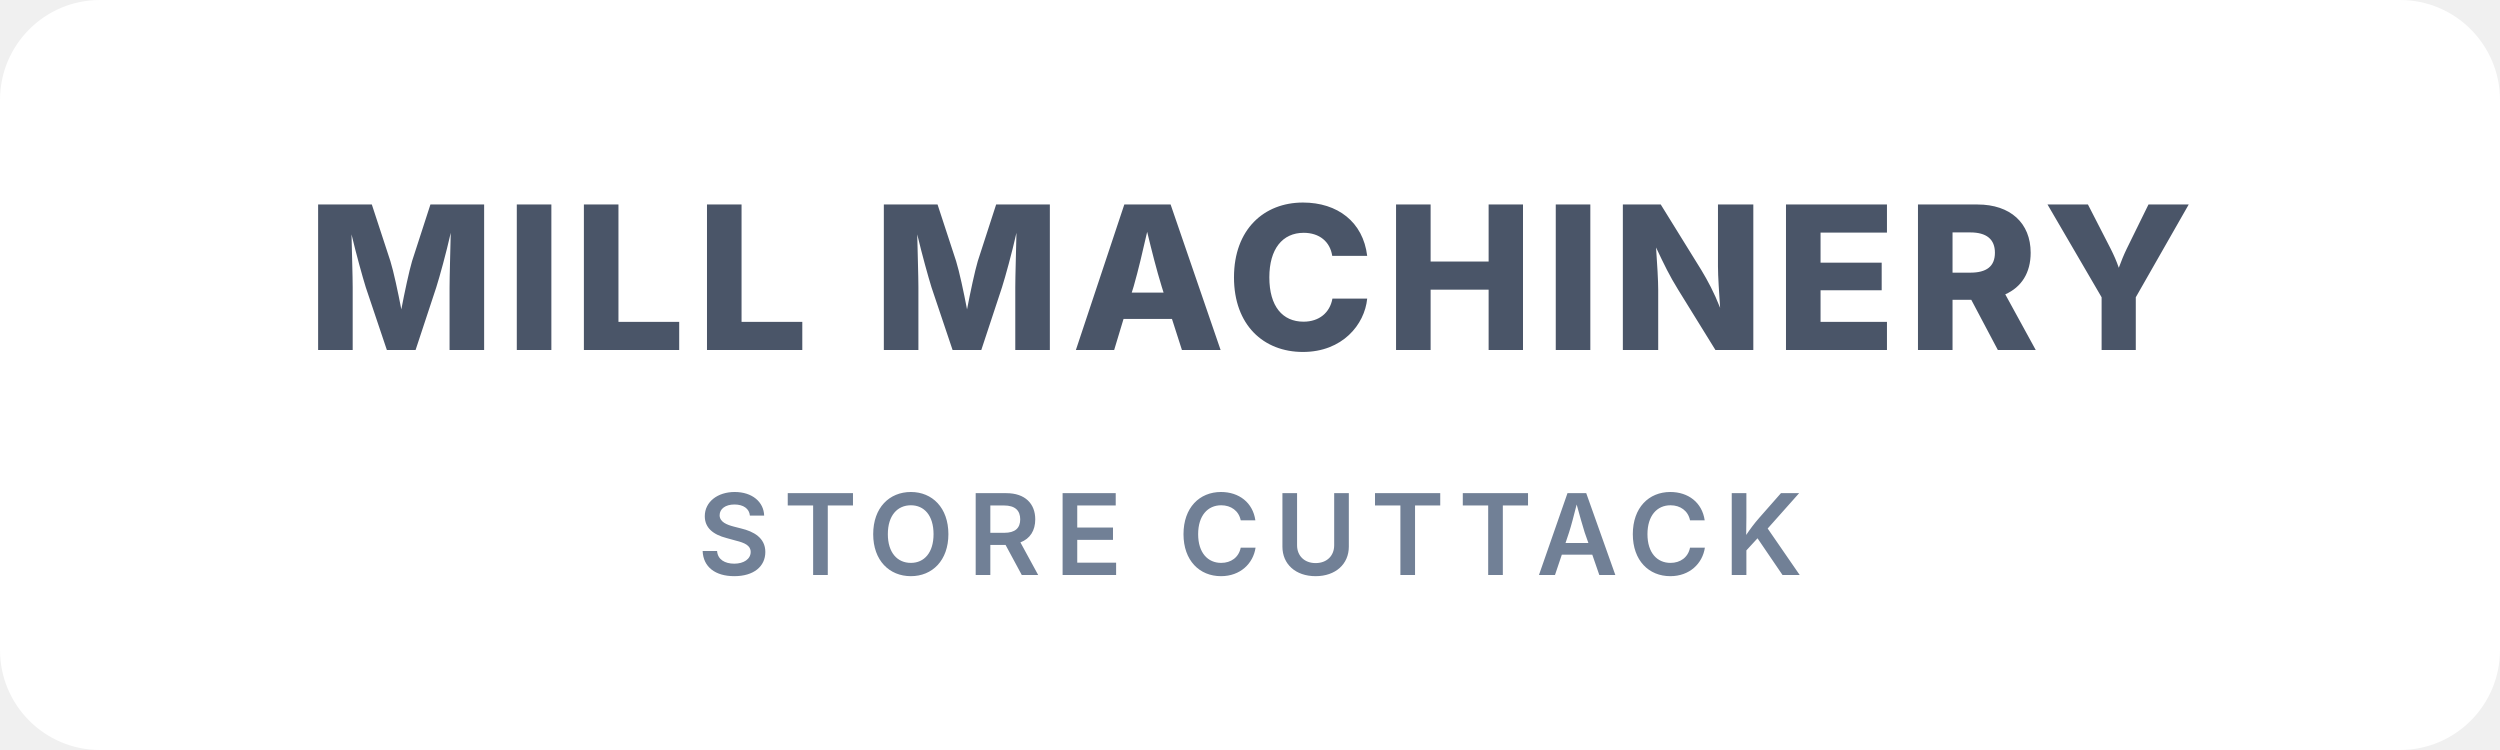
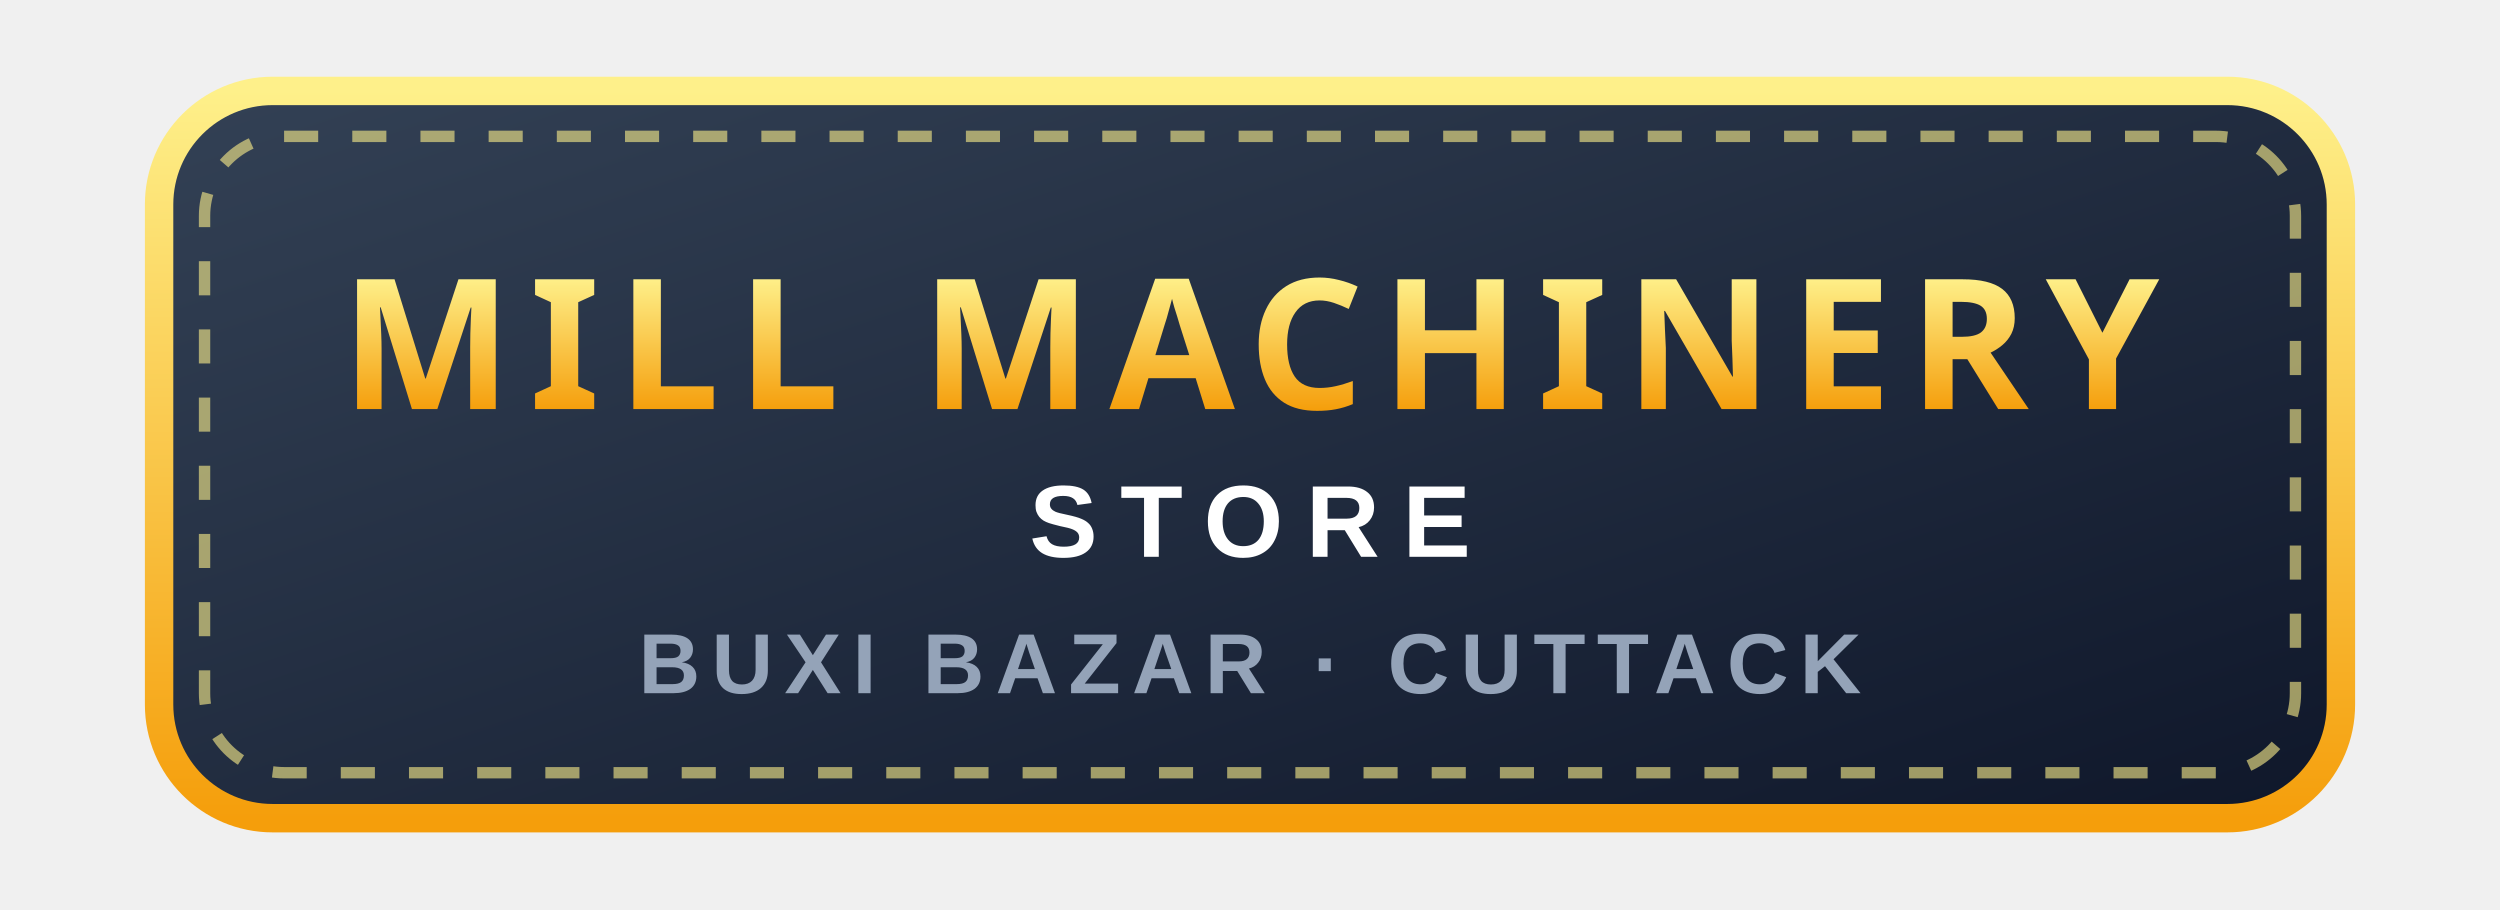
- <svg xmlns="http://www.w3.org/2000/svg" viewBox="0 0 200 60" width="200" height="60">
-   <rect width="200" height="60" rx="8" fill="#ffffff" />
-   <text x="100" y="28" font-family="system-ui, -apple-system, sans-serif" font-size="16" font-weight="800" fill="#4A5568" text-anchor="middle" letter-spacing="0.05em">MILL MACHINERY</text>
-   <text x="100" y="46" font-family="system-ui, -apple-system, sans-serif" font-size="9" font-weight="600" fill="#718096" text-anchor="middle" letter-spacing="0.12em">STORE CUTTACK</text>
+ <svg xmlns="http://www.w3.org/2000/svg" viewBox="0 0 220 80" width="220" height="80">
+   <defs>
+     <linearGradient id="mm-dark" x1="0%" y1="0%" x2="100%" y2="100%">
+       <stop offset="0%" stop-color="#334155" />
+       <stop offset="100%" stop-color="#0F172A" />
+     </linearGradient>
+     <linearGradient id="mm-gold" x1="0%" y1="0%" x2="0%" y2="100%">
+       <stop offset="0%" stop-color="#FEF08A" />
+       <stop offset="100%" stop-color="#F59E0B" />
+     </linearGradient>
+   </defs>
+   <rect x="14" y="8" width="192" height="64" rx="10" fill="url(#mm-dark)" stroke="url(#mm-gold)" stroke-width="2.5" />
+   <rect x="18" y="12" width="184" height="56" rx="7" fill="none" stroke="#FEF08A" stroke-width="1" stroke-dasharray="3,3" opacity="0.6" />
+   <text x="110" y="36" font-family="Arial Black, sans-serif" font-size="16" font-weight="900" fill="url(#mm-gold)" text-anchor="middle" letter-spacing="1.5">MILL MACHINERY</text>
+   <text x="110" y="49" font-family="Arial, sans-serif" font-size="9" font-weight="800" fill="#FFFFFF" text-anchor="middle" letter-spacing="2">STORE</text>
+   <text x="110" y="61" font-family="Arial, sans-serif" font-size="7.5" font-weight="600" fill="#94A3B8" text-anchor="middle" letter-spacing="1">BUXI BAZAR · CUTTACK</text>
</svg>
